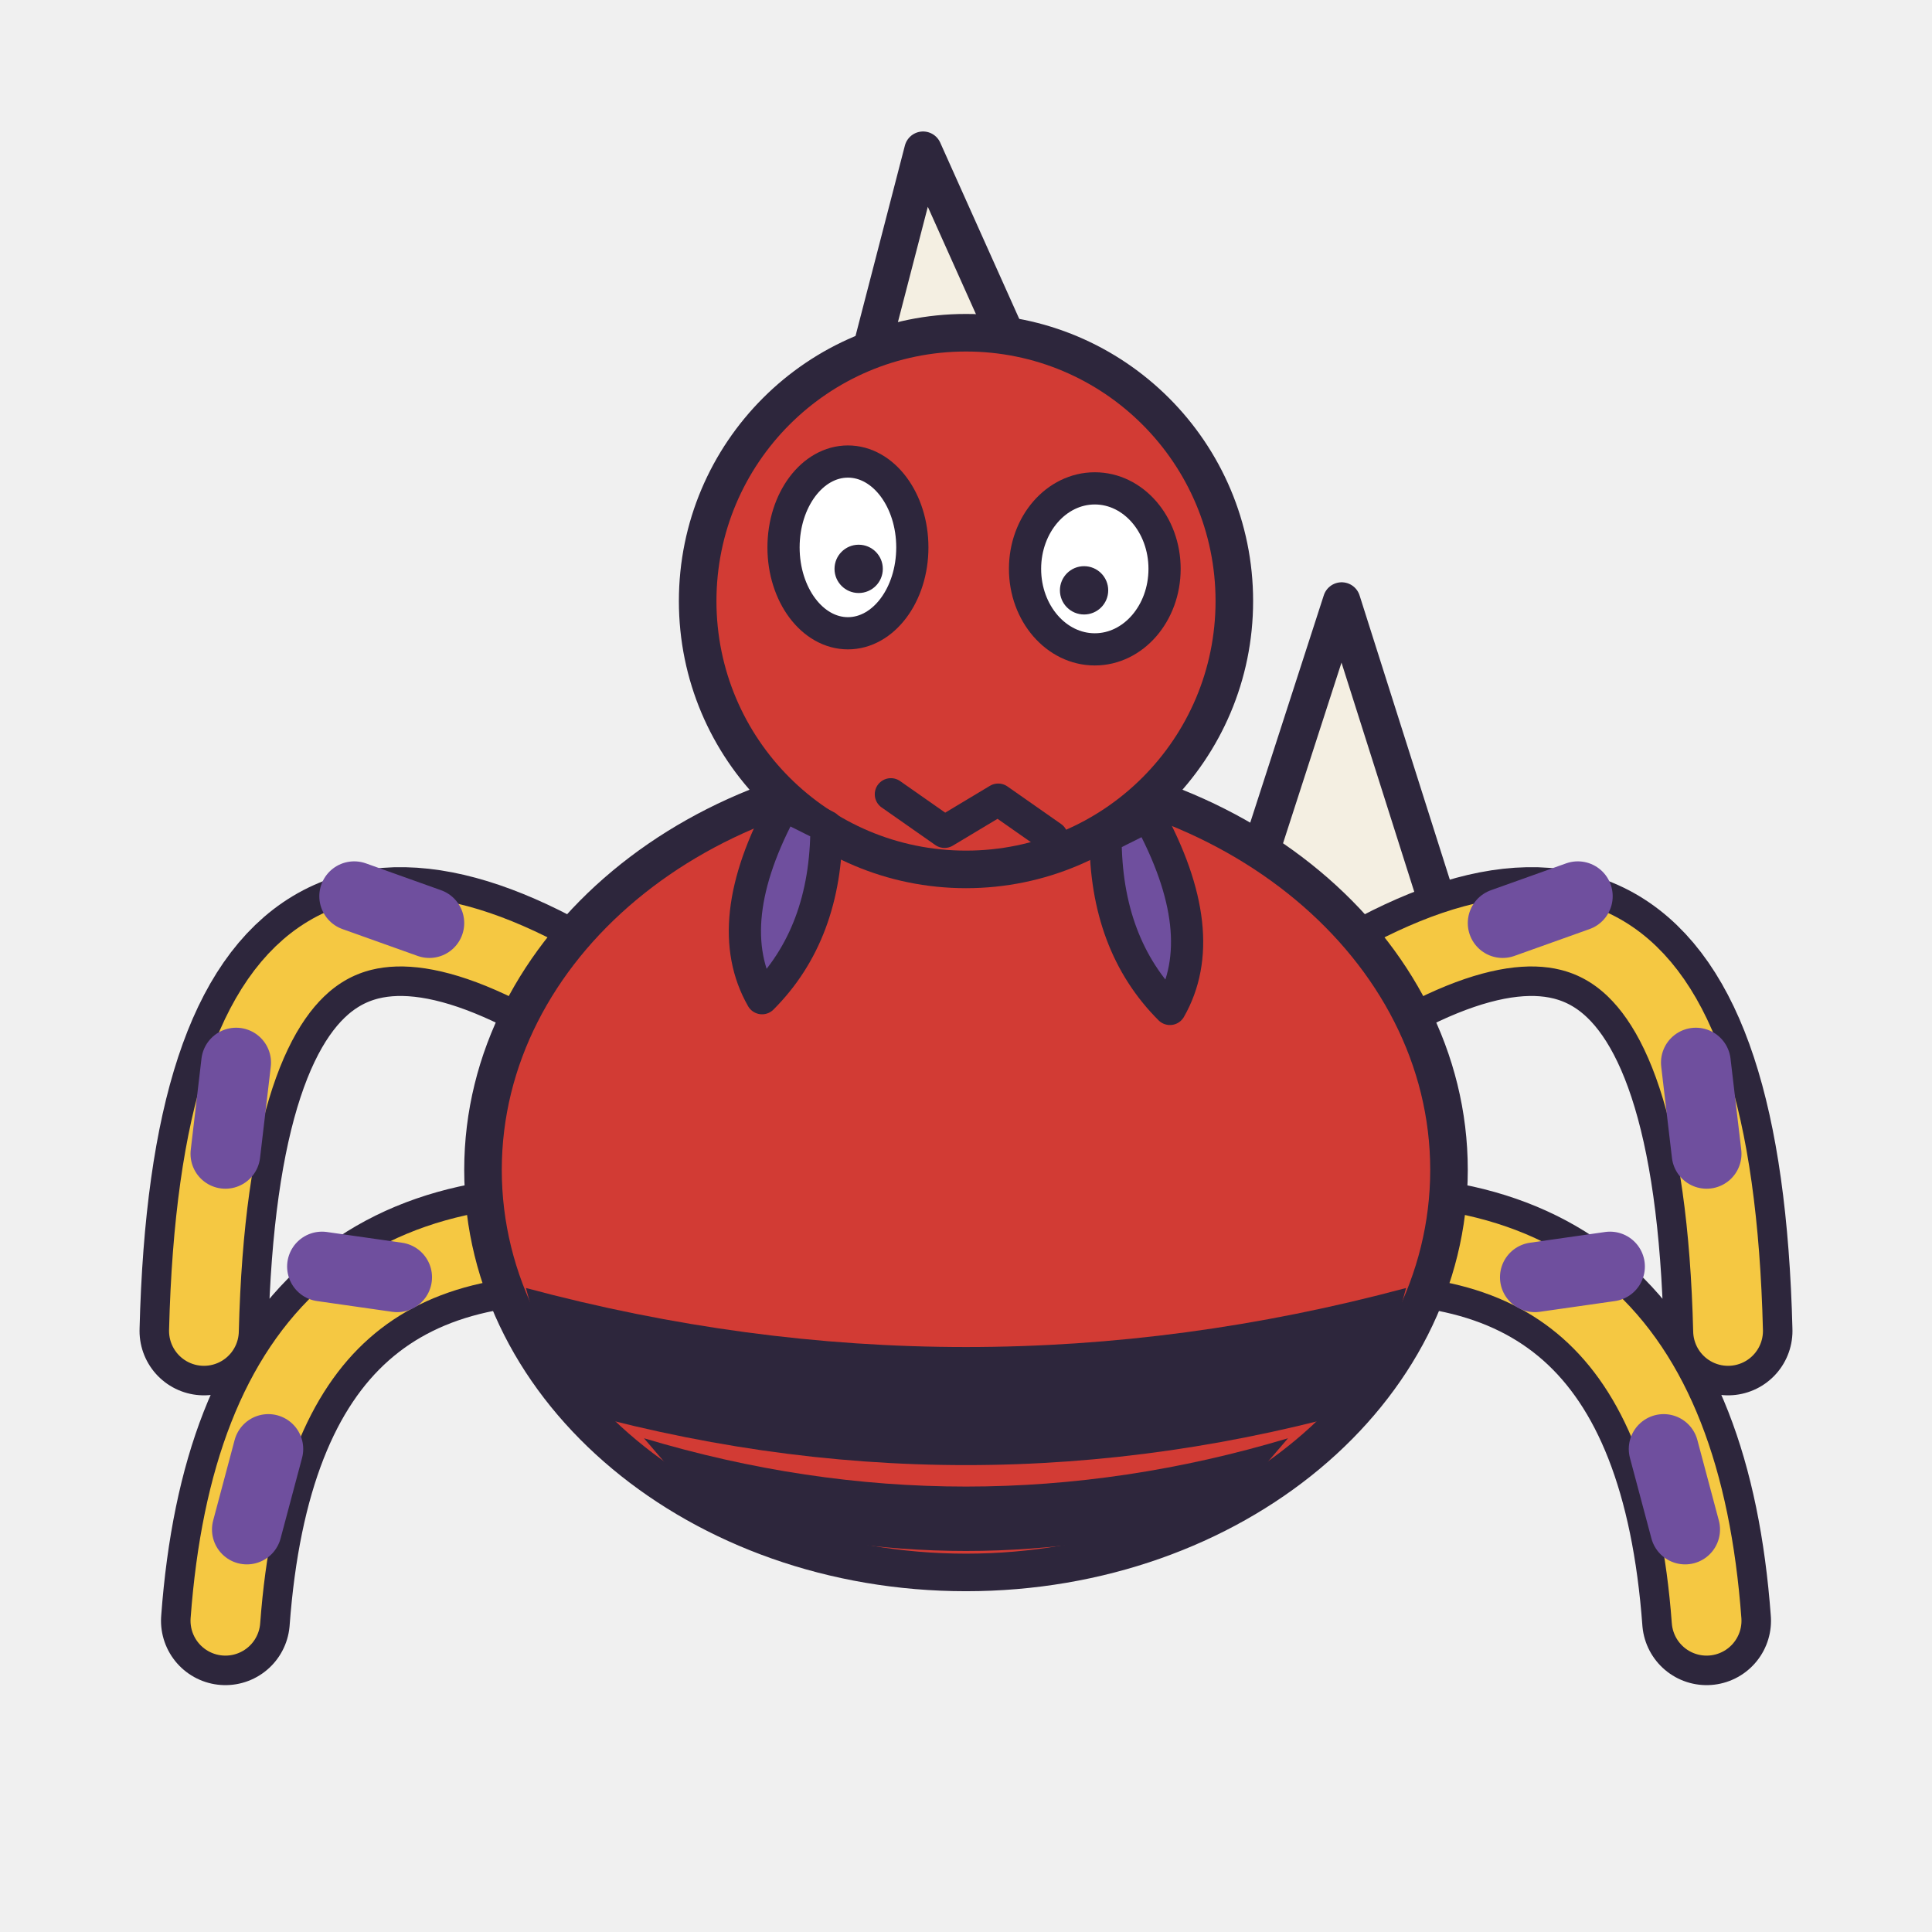
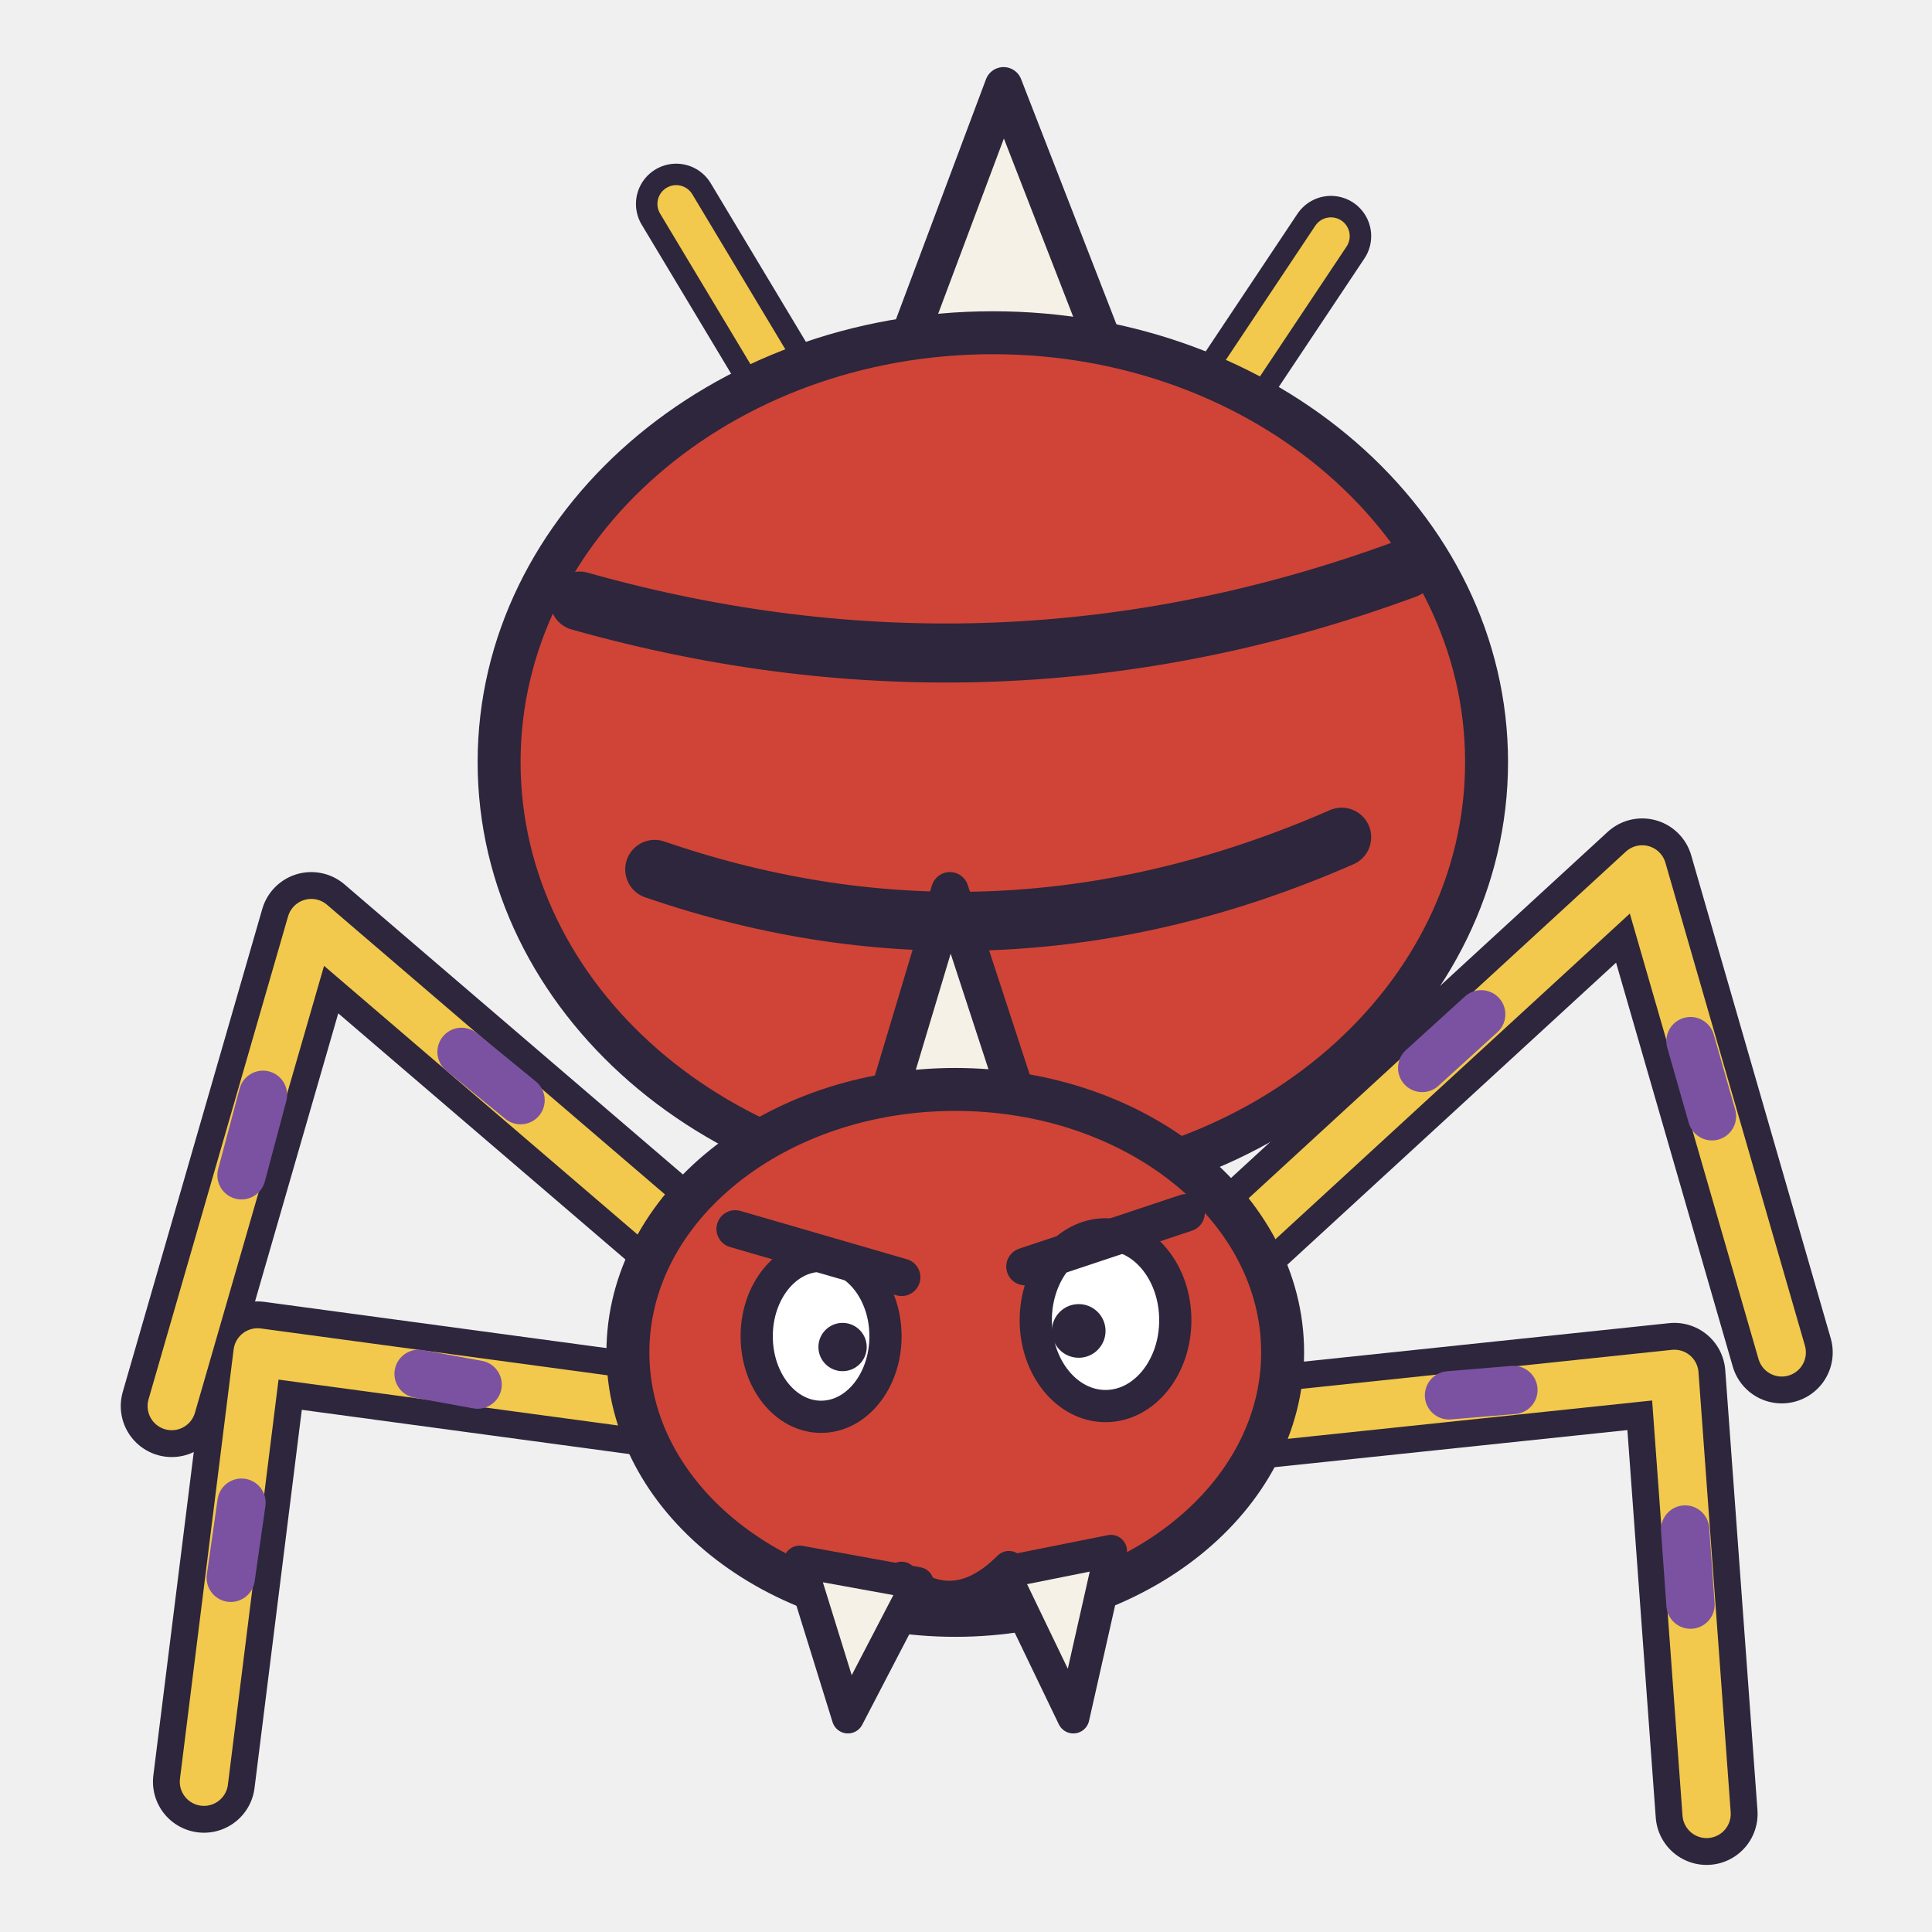
<svg xmlns="http://www.w3.org/2000/svg" viewBox="0 0 360 360">
-   <polygon points="250,112 228,180 270,175" fill="#f4efe2" stroke="#2d263c" stroke-width="7" stroke-linejoin="round" />
-   <path d="M118 192 C70 158 40 168 38 248 M120 232 C72 226 46 248 42 302 M242 192 C290 158 320 168 322 248 M240 232 C288 226 314 248 318 302" fill="none" stroke="#2d263c" stroke-width="24" stroke-linecap="round" />
-   <path d="M118 192 C70 158 40 168 38 248 M120 232 C72 226 46 248 42 302 M242 192 C290 158 320 168 322 248 M240 232 C288 226 314 248 318 302" fill="none" stroke="#f5c842" stroke-width="13" stroke-linecap="round" />
-   <path d="M80 172 L66 167 M44 198 L42 215 M74 238 L60 236 M50 270 L46 285 M280 172 L294 167 M316 198 L318 215 M286 238 L300 236 M310 270 L314 285" fill="none" stroke="#6f4f9e" stroke-width="13" stroke-linecap="round" />
-   <ellipse cx="180" cy="218" rx="90" ry="75" fill="#d23b34" stroke="#2d263c" stroke-width="7" />
-   <path d="M98 240 Q180 262 262 240 L256 262 Q180 284 104 262 Z" fill="#2d263c" />
-   <path d="M120 268 Q180 286 240 268 L228 282 Q180 296 132 282 Z" fill="#2d263c" />
-   <polygon points="172,28 158,82 198,86" fill="#f4efe2" stroke="#2d263c" stroke-width="7" stroke-linejoin="round" />
-   <circle cx="180" cy="112" r="50" fill="#d23b34" stroke="#2d263c" stroke-width="7" />
-   <path d="M146 150 Q134 172 142 186 Q154 174 154 154 Z" fill="#6f4f9e" stroke="#2d263c" stroke-width="6" stroke-linejoin="round" />
-   <path d="M214 152 Q226 174 218 188 Q206 176 206 156 Z" fill="#6f4f9e" stroke="#2d263c" stroke-width="6" stroke-linejoin="round" />
-   <ellipse cx="158" cy="102" rx="12" ry="16" fill="#ffffff" stroke="#2d263c" stroke-width="6" />
-   <ellipse cx="204" cy="106" rx="13" ry="15" fill="#ffffff" stroke="#2d263c" stroke-width="6" />
-   <circle cx="160" cy="106" r="4.5" fill="#2d263c" />
-   <circle cx="202" cy="110" r="4.5" fill="#2d263c" />
-   <path d="M166 148 L176 155 L186 149 L196 156" fill="none" stroke="#2d263c" stroke-width="6" stroke-linecap="round" stroke-linejoin="round" />
+   <path d="M128 232 L58 172 L32 262" fill="none" stroke="#2d263c" stroke-width="19" stroke-linejoin="round" stroke-linecap="round" />
+   <path d="M122 262 L48 252 L38 332" fill="none" stroke="#2d263c" stroke-width="19" stroke-linejoin="round" stroke-linecap="round" />
+   <path d="M232 230 L306 162 L332 252" fill="none" stroke="#2d263c" stroke-width="19" stroke-linejoin="round" stroke-linecap="round" />
+   <path d="M236 264 L312 256 L318 338" fill="none" stroke="#2d263c" stroke-width="19" stroke-linejoin="round" stroke-linecap="round" />
+   <path d="M128 232 L58 172 L32 262" fill="none" stroke="#f2c94c" stroke-width="9" stroke-linejoin="round" stroke-linecap="round" />
+   <path d="M122 262 L48 252 L38 332" fill="none" stroke="#f2c94c" stroke-width="9" stroke-linejoin="round" stroke-linecap="round" />
+   <path d="M232 230 L306 162 L332 252" fill="none" stroke="#f2c94c" stroke-width="9" stroke-linejoin="round" stroke-linecap="round" />
+   <path d="M236 264 L312 256 L318 338" fill="none" stroke="#f2c94c" stroke-width="9" stroke-linejoin="round" stroke-linecap="round" />
+   <path d="M97 205 L86 196 M49 204 L45 219" fill="none" stroke="#7b52a1" stroke-width="9" stroke-linecap="round" />
+   <path d="M89 258 L78 256 M45 280 L43 294" fill="none" stroke="#7b52a1" stroke-width="9" stroke-linecap="round" />
+   <path d="M265 199 L276 189 M315 194 L319 208" fill="none" stroke="#7b52a1" stroke-width="9" stroke-linecap="round" />
+   <path d="M270 260 L282 259 M314 285 L315 299" fill="none" stroke="#7b52a1" stroke-width="9" stroke-linecap="round" />
+   <path d="M150 78 L126 38" fill="none" stroke="#2d263c" stroke-width="15" stroke-linecap="round" />
+   <path d="M224 80 L248 44" fill="none" stroke="#2d263c" stroke-width="15" stroke-linecap="round" />
+   <path d="M150 78 L126 38" fill="none" stroke="#f2c94c" stroke-width="7" stroke-linecap="round" />
+   <path d="M224 80 L248 44" fill="none" stroke="#f2c94c" stroke-width="7" stroke-linecap="round" />
+   <path d="M166 72 L187 16 L208 70 Z" fill="#f6f1e7" stroke="#2d263c" stroke-width="7" stroke-linejoin="round" />
+   <ellipse cx="185" cy="142" rx="92" ry="80" fill="#cf4436" stroke="#2d263c" stroke-width="8" />
+   <path d="M108 112 Q186 134 262 106" fill="none" stroke="#2d263c" stroke-width="11" stroke-linecap="round" />
+   <path d="M122 162 Q186 184 250 156" fill="none" stroke="#2d263c" stroke-width="11" stroke-linecap="round" />
+   <path d="M162 216 L177 166 L194 218 Z" fill="#f6f1e7" stroke="#2d263c" stroke-width="7" stroke-linejoin="round" />
+   <ellipse cx="178" cy="252" rx="61" ry="49" fill="#cf4436" stroke="#2d263c" stroke-width="8" />
+   <path d="M149 291 L158 320 L171 295 Z" fill="#f6f1e7" stroke="#2d263c" stroke-width="6" stroke-linejoin="round" />
+   <path d="M207 289 L200 320 L187 293 Z" fill="#f6f1e7" stroke="#2d263c" stroke-width="6" stroke-linejoin="round" />
+   <path d="M168 294 Q178 302 188 292" fill="none" stroke="#2d263c" stroke-width="6" stroke-linecap="round" />
+   <ellipse cx="153" cy="249" rx="12" ry="15" fill="#ffffff" stroke="#2d263c" stroke-width="6" />
+   <ellipse cx="206" cy="246" rx="13" ry="16" fill="#ffffff" stroke="#2d263c" stroke-width="6" />
+   <circle cx="157" cy="251" r="4.5" fill="#2d263c" />
+   <circle cx="201" cy="248" r="5" fill="#2d263c" />
+   <path d="M137 229 L168 238 M221 226 L191 236" fill="none" stroke="#2d263c" stroke-width="7" stroke-linecap="round" />
</svg>
